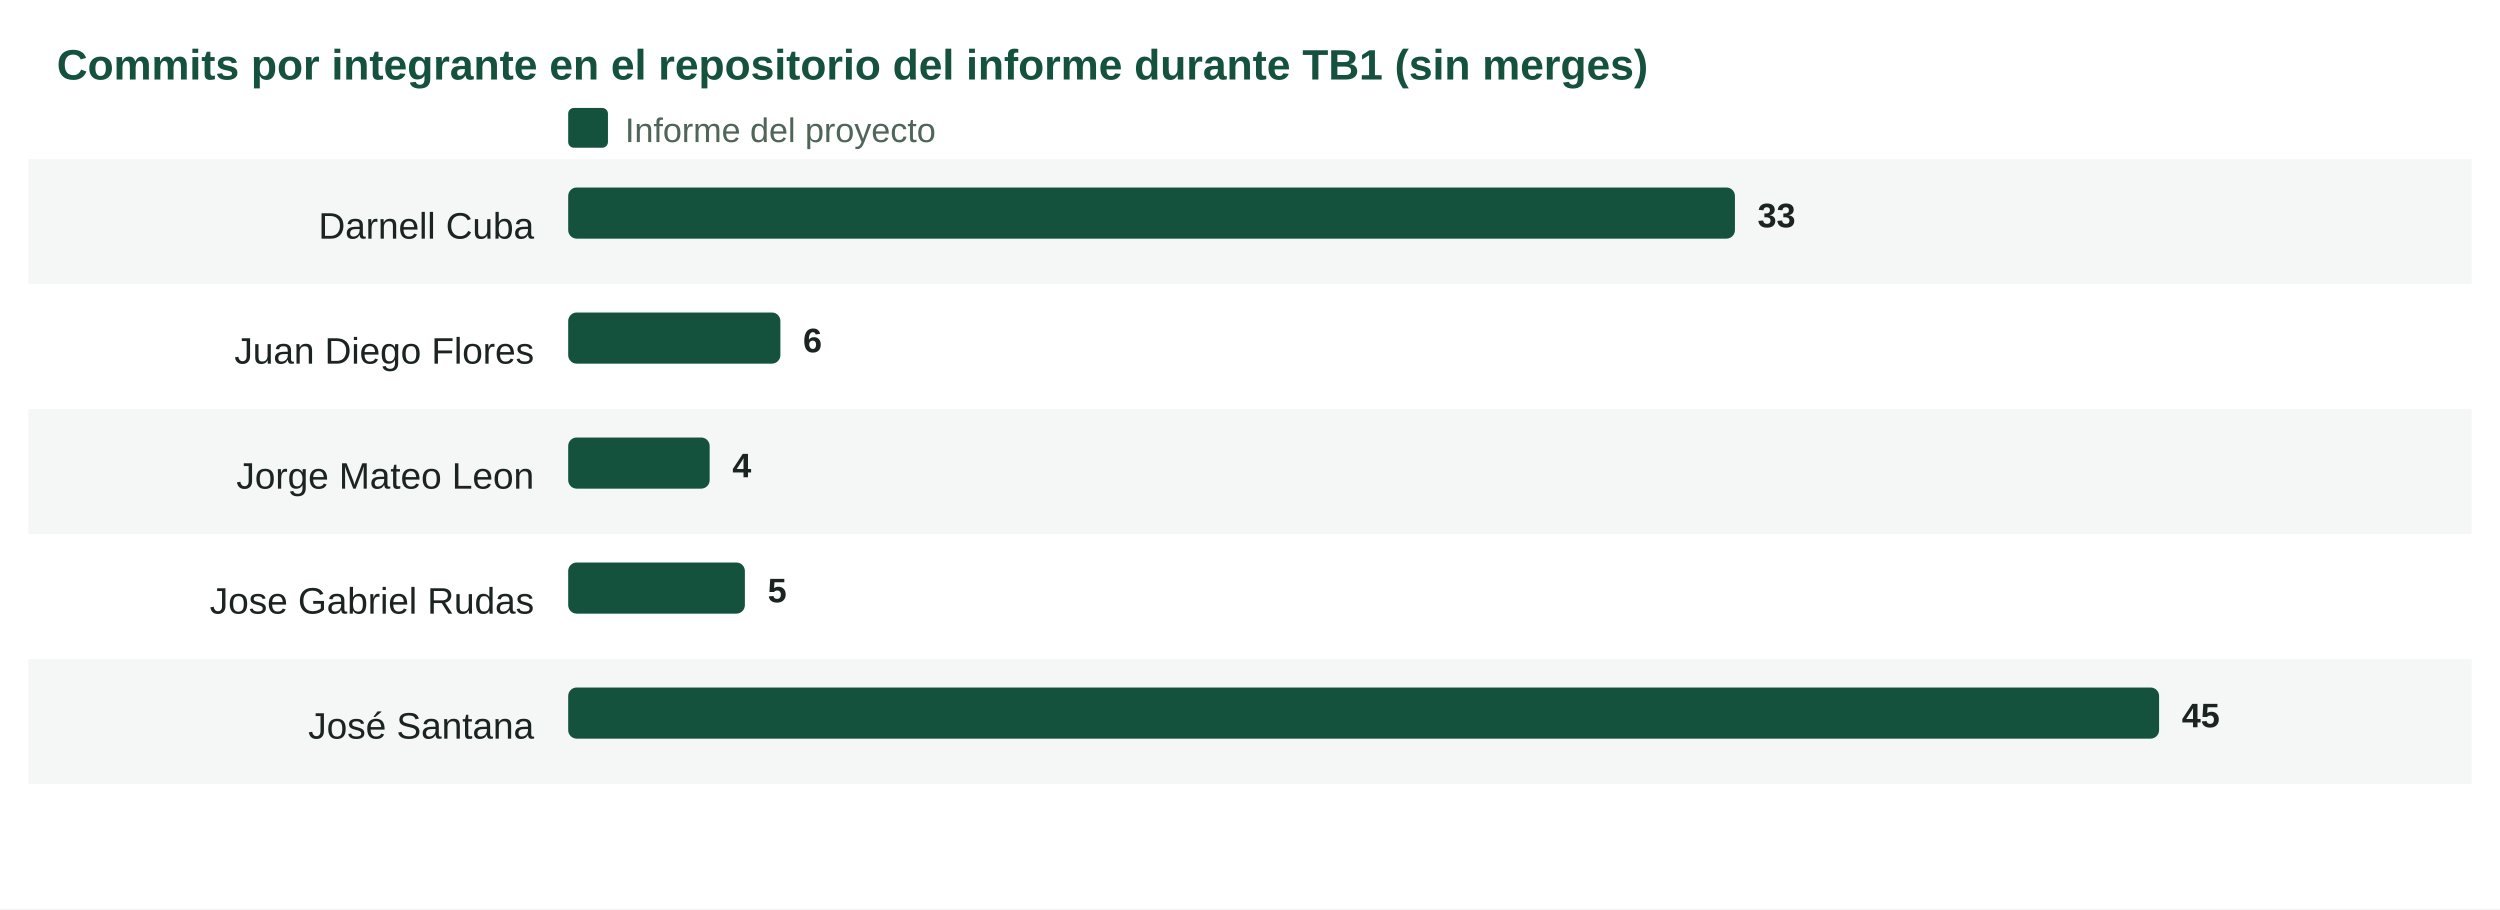
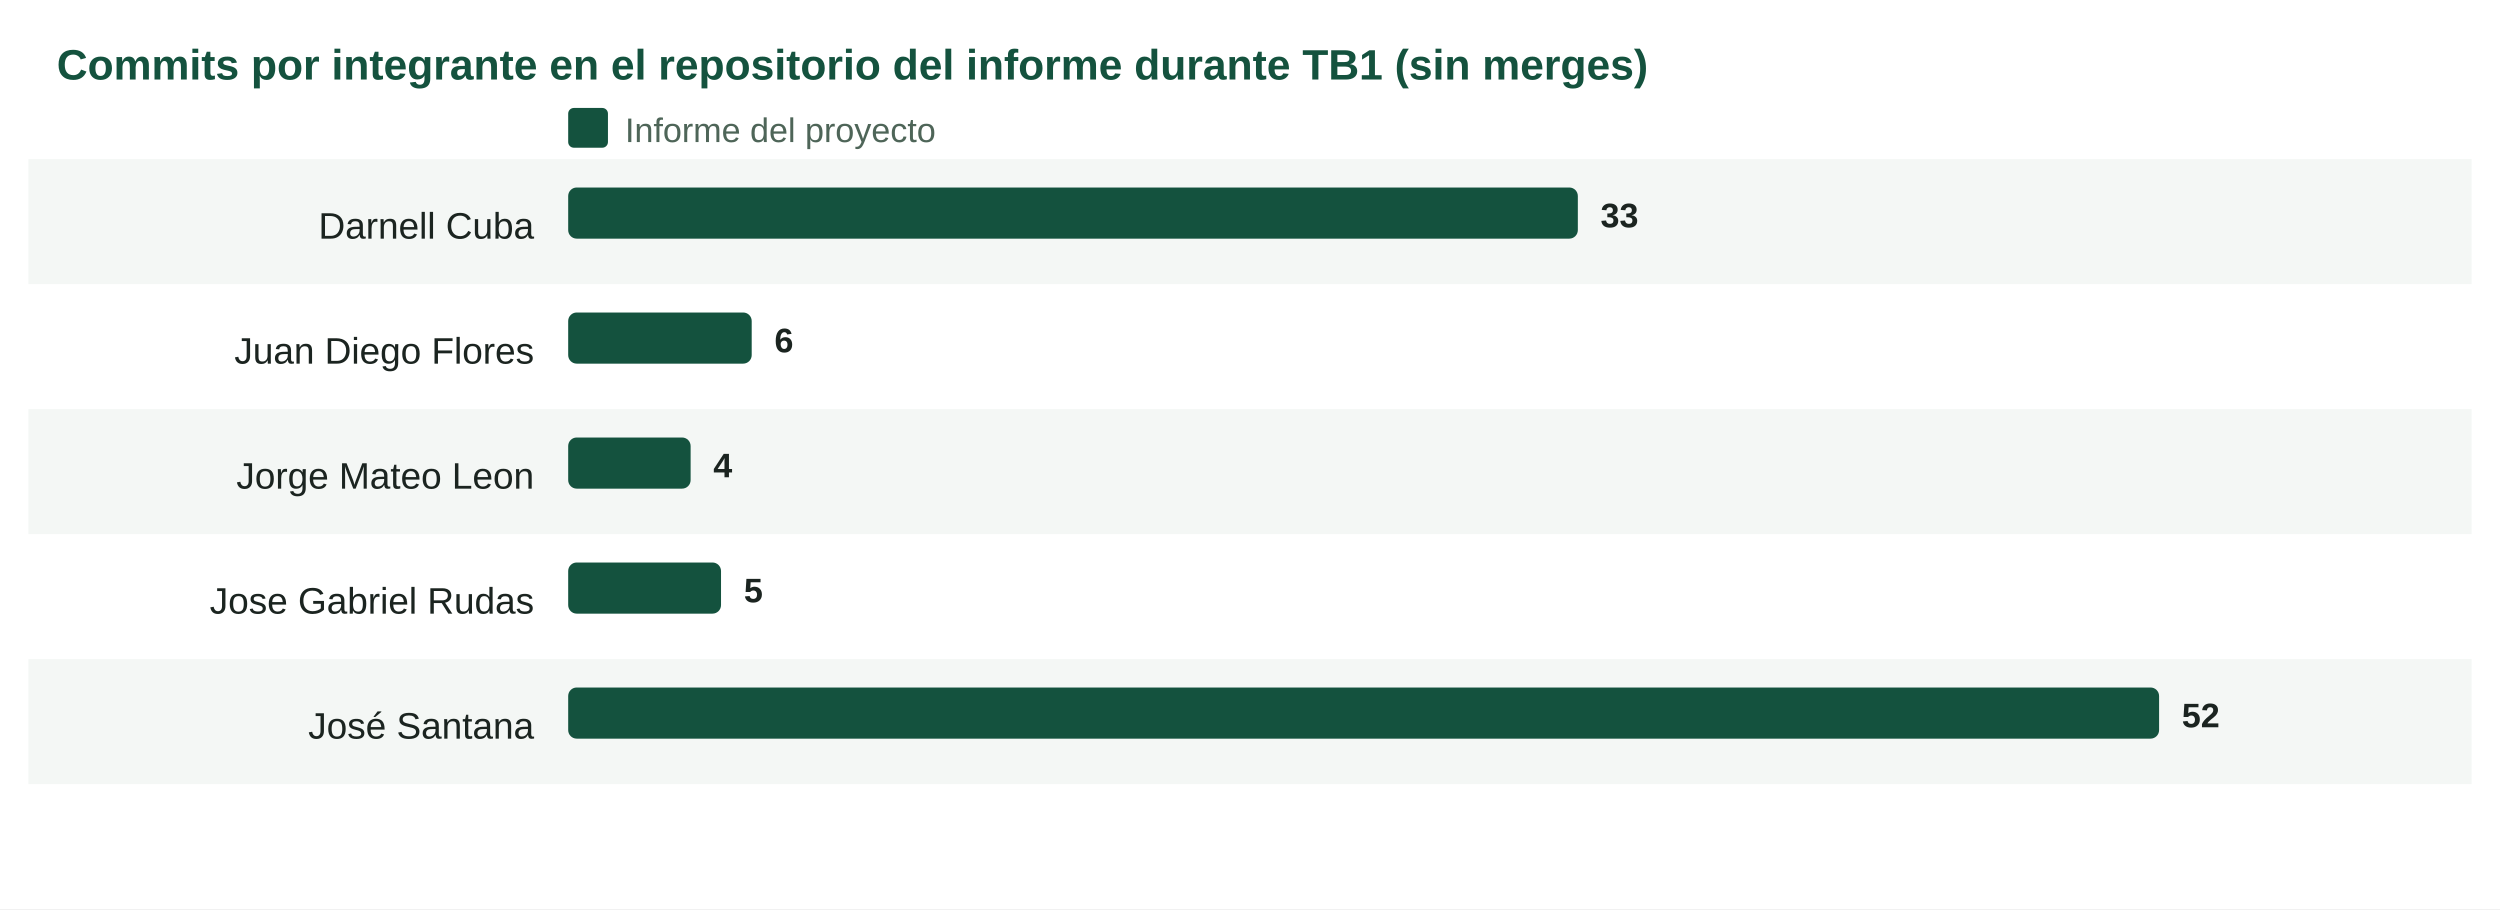
<svg xmlns="http://www.w3.org/2000/svg" width="880" height="320" viewBox="0 0 880 320">
  <rect width="880" height="320" fill="#FFFFFF" />
  <text x="20" y="28" font-family="Arial, Helvetica, sans-serif" font-size="15" font-weight="bold" text-anchor="start" fill="#14523E">Commits por integrante en el repositorio del informe durante TB1 (sin merges)</text>
  <rect x="200" y="38" width="14" height="14" rx="2" fill="#14523E" />
  <text x="220" y="50" font-family="Arial, Helvetica, sans-serif" font-size="12" font-weight="normal" text-anchor="start" fill="#4E6558">Informe del proyecto</text>
  <rect x="10" y="56" width="860" height="44" fill="#F4F7F5" />
  <text x="188" y="84.0" font-family="Arial, Helvetica, sans-serif" font-size="13" font-weight="normal" text-anchor="end" fill="#1B2420">Darnell Cuba</text>
-   <rect x="200" y="66" width="410.7" height="18" rx="3" fill="#14523E" />
-   <text x="618.667" y="80" font-family="Arial, Helvetica, sans-serif" font-size="12" font-weight="bold" text-anchor="start" fill="#1B2420">33</text>
+   <rect x="200" y="66" width="355.4" height="18" rx="3" fill="#14523E" />
+   <text x="563.385" y="80" font-family="Arial, Helvetica, sans-serif" font-size="12" font-weight="bold" text-anchor="start" fill="#1B2420">33</text>
  <text x="188" y="128.0" font-family="Arial, Helvetica, sans-serif" font-size="13" font-weight="normal" text-anchor="end" fill="#1B2420">Juan Diego Flores</text>
-   <rect x="200" y="110" width="74.7" height="18" rx="3" fill="#14523E" />
-   <text x="282.667" y="124" font-family="Arial, Helvetica, sans-serif" font-size="12" font-weight="bold" text-anchor="start" fill="#1B2420">6</text>
+   <rect x="200" y="110" width="64.6" height="18" rx="3" fill="#14523E" />
+   <text x="272.615" y="124" font-family="Arial, Helvetica, sans-serif" font-size="12" font-weight="bold" text-anchor="start" fill="#1B2420">6</text>
  <rect x="10" y="144" width="860" height="44" fill="#F4F7F5" />
  <text x="188" y="172.0" font-family="Arial, Helvetica, sans-serif" font-size="13" font-weight="normal" text-anchor="end" fill="#1B2420">Jorge Mateo Leon</text>
-   <rect x="200" y="154" width="49.8" height="18" rx="3" fill="#14523E" />
-   <text x="257.778" y="168" font-family="Arial, Helvetica, sans-serif" font-size="12" font-weight="bold" text-anchor="start" fill="#1B2420">4</text>
+   <rect x="200" y="154" width="43.1" height="18" rx="3" fill="#14523E" />
+   <text x="251.077" y="168" font-family="Arial, Helvetica, sans-serif" font-size="12" font-weight="bold" text-anchor="start" fill="#1B2420">4</text>
  <text x="188" y="216.0" font-family="Arial, Helvetica, sans-serif" font-size="13" font-weight="normal" text-anchor="end" fill="#1B2420">Jose Gabriel Rudas</text>
-   <rect x="200" y="198" width="62.2" height="18" rx="3" fill="#14523E" />
-   <text x="270.222" y="212" font-family="Arial, Helvetica, sans-serif" font-size="12" font-weight="bold" text-anchor="start" fill="#1B2420">5</text>
+   <rect x="200" y="198" width="53.8" height="18" rx="3" fill="#14523E" />
+   <text x="261.846" y="212" font-family="Arial, Helvetica, sans-serif" font-size="12" font-weight="bold" text-anchor="start" fill="#1B2420">5</text>
  <rect x="10" y="232" width="860" height="44" fill="#F4F7F5" />
  <text x="188" y="260.0" font-family="Arial, Helvetica, sans-serif" font-size="13" font-weight="normal" text-anchor="end" fill="#1B2420">José Santana</text>
  <rect x="200" y="242" width="560.0" height="18" rx="3" fill="#14523E" />
-   <text x="768.0" y="256" font-family="Arial, Helvetica, sans-serif" font-size="12" font-weight="bold" text-anchor="start" fill="#1B2420">45</text>
+   <text x="768.0" y="256" font-family="Arial, Helvetica, sans-serif" font-size="12" font-weight="bold" text-anchor="start" fill="#1B2420">52</text>
</svg>
